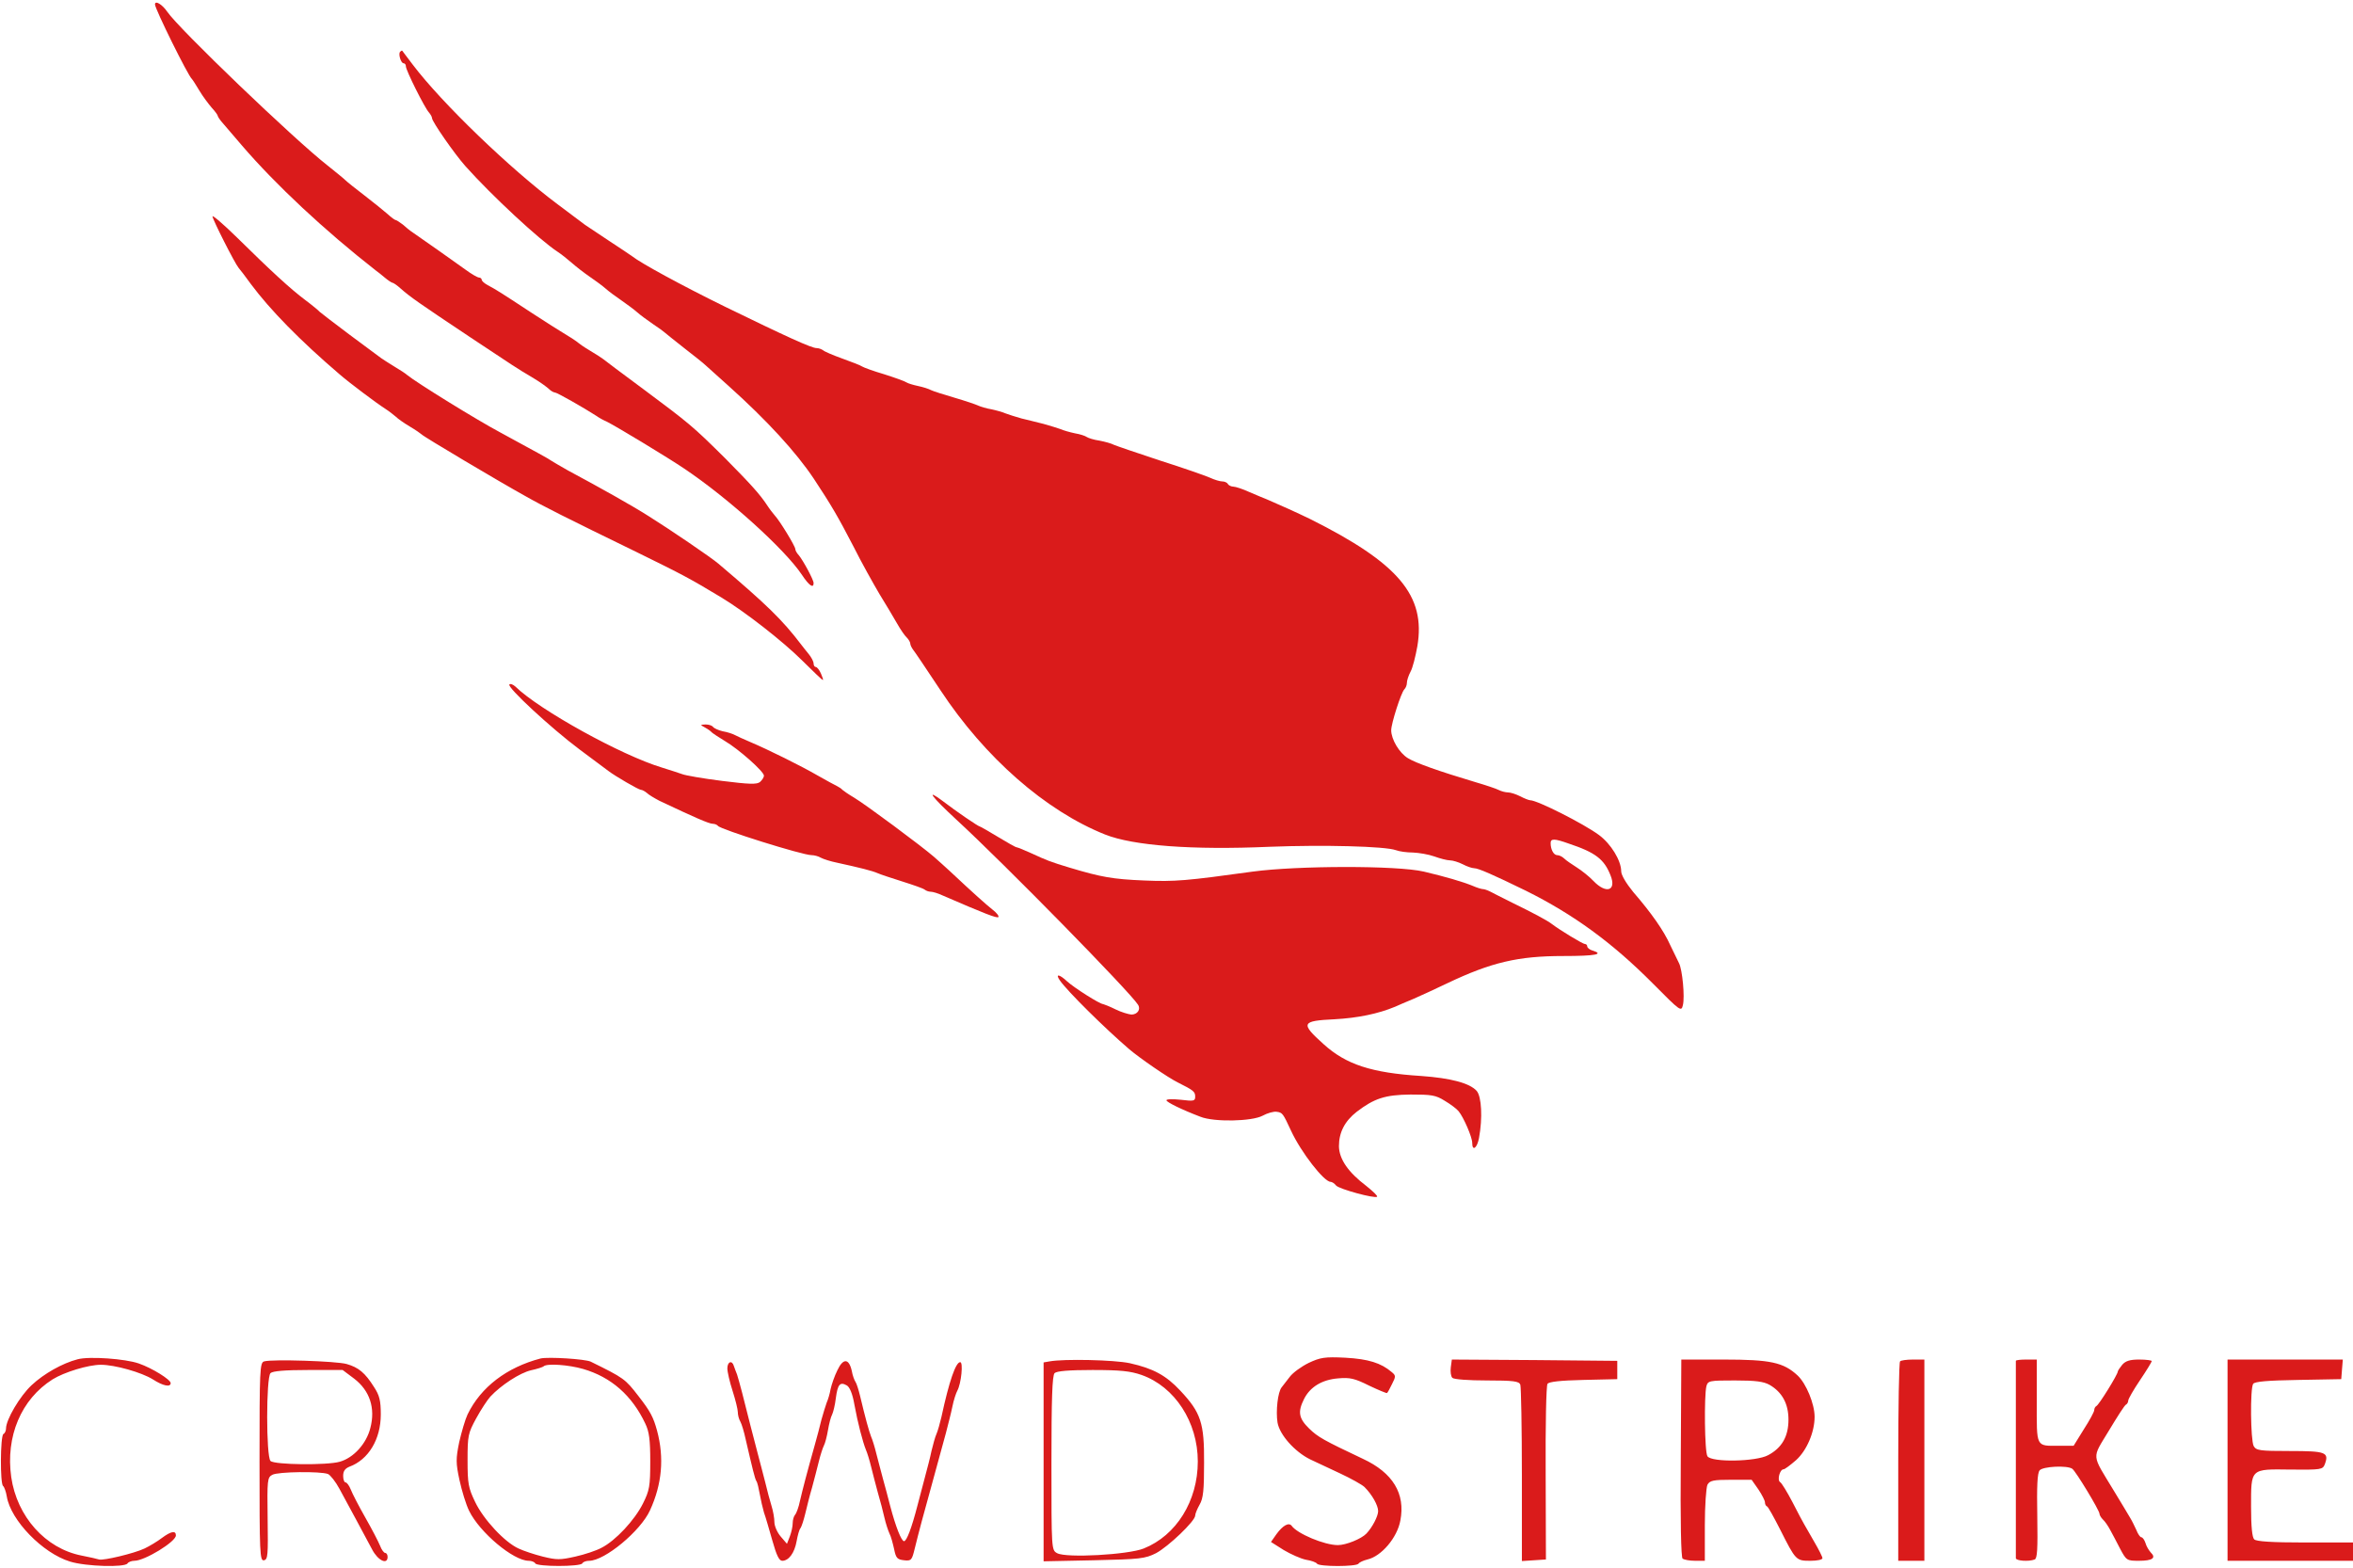
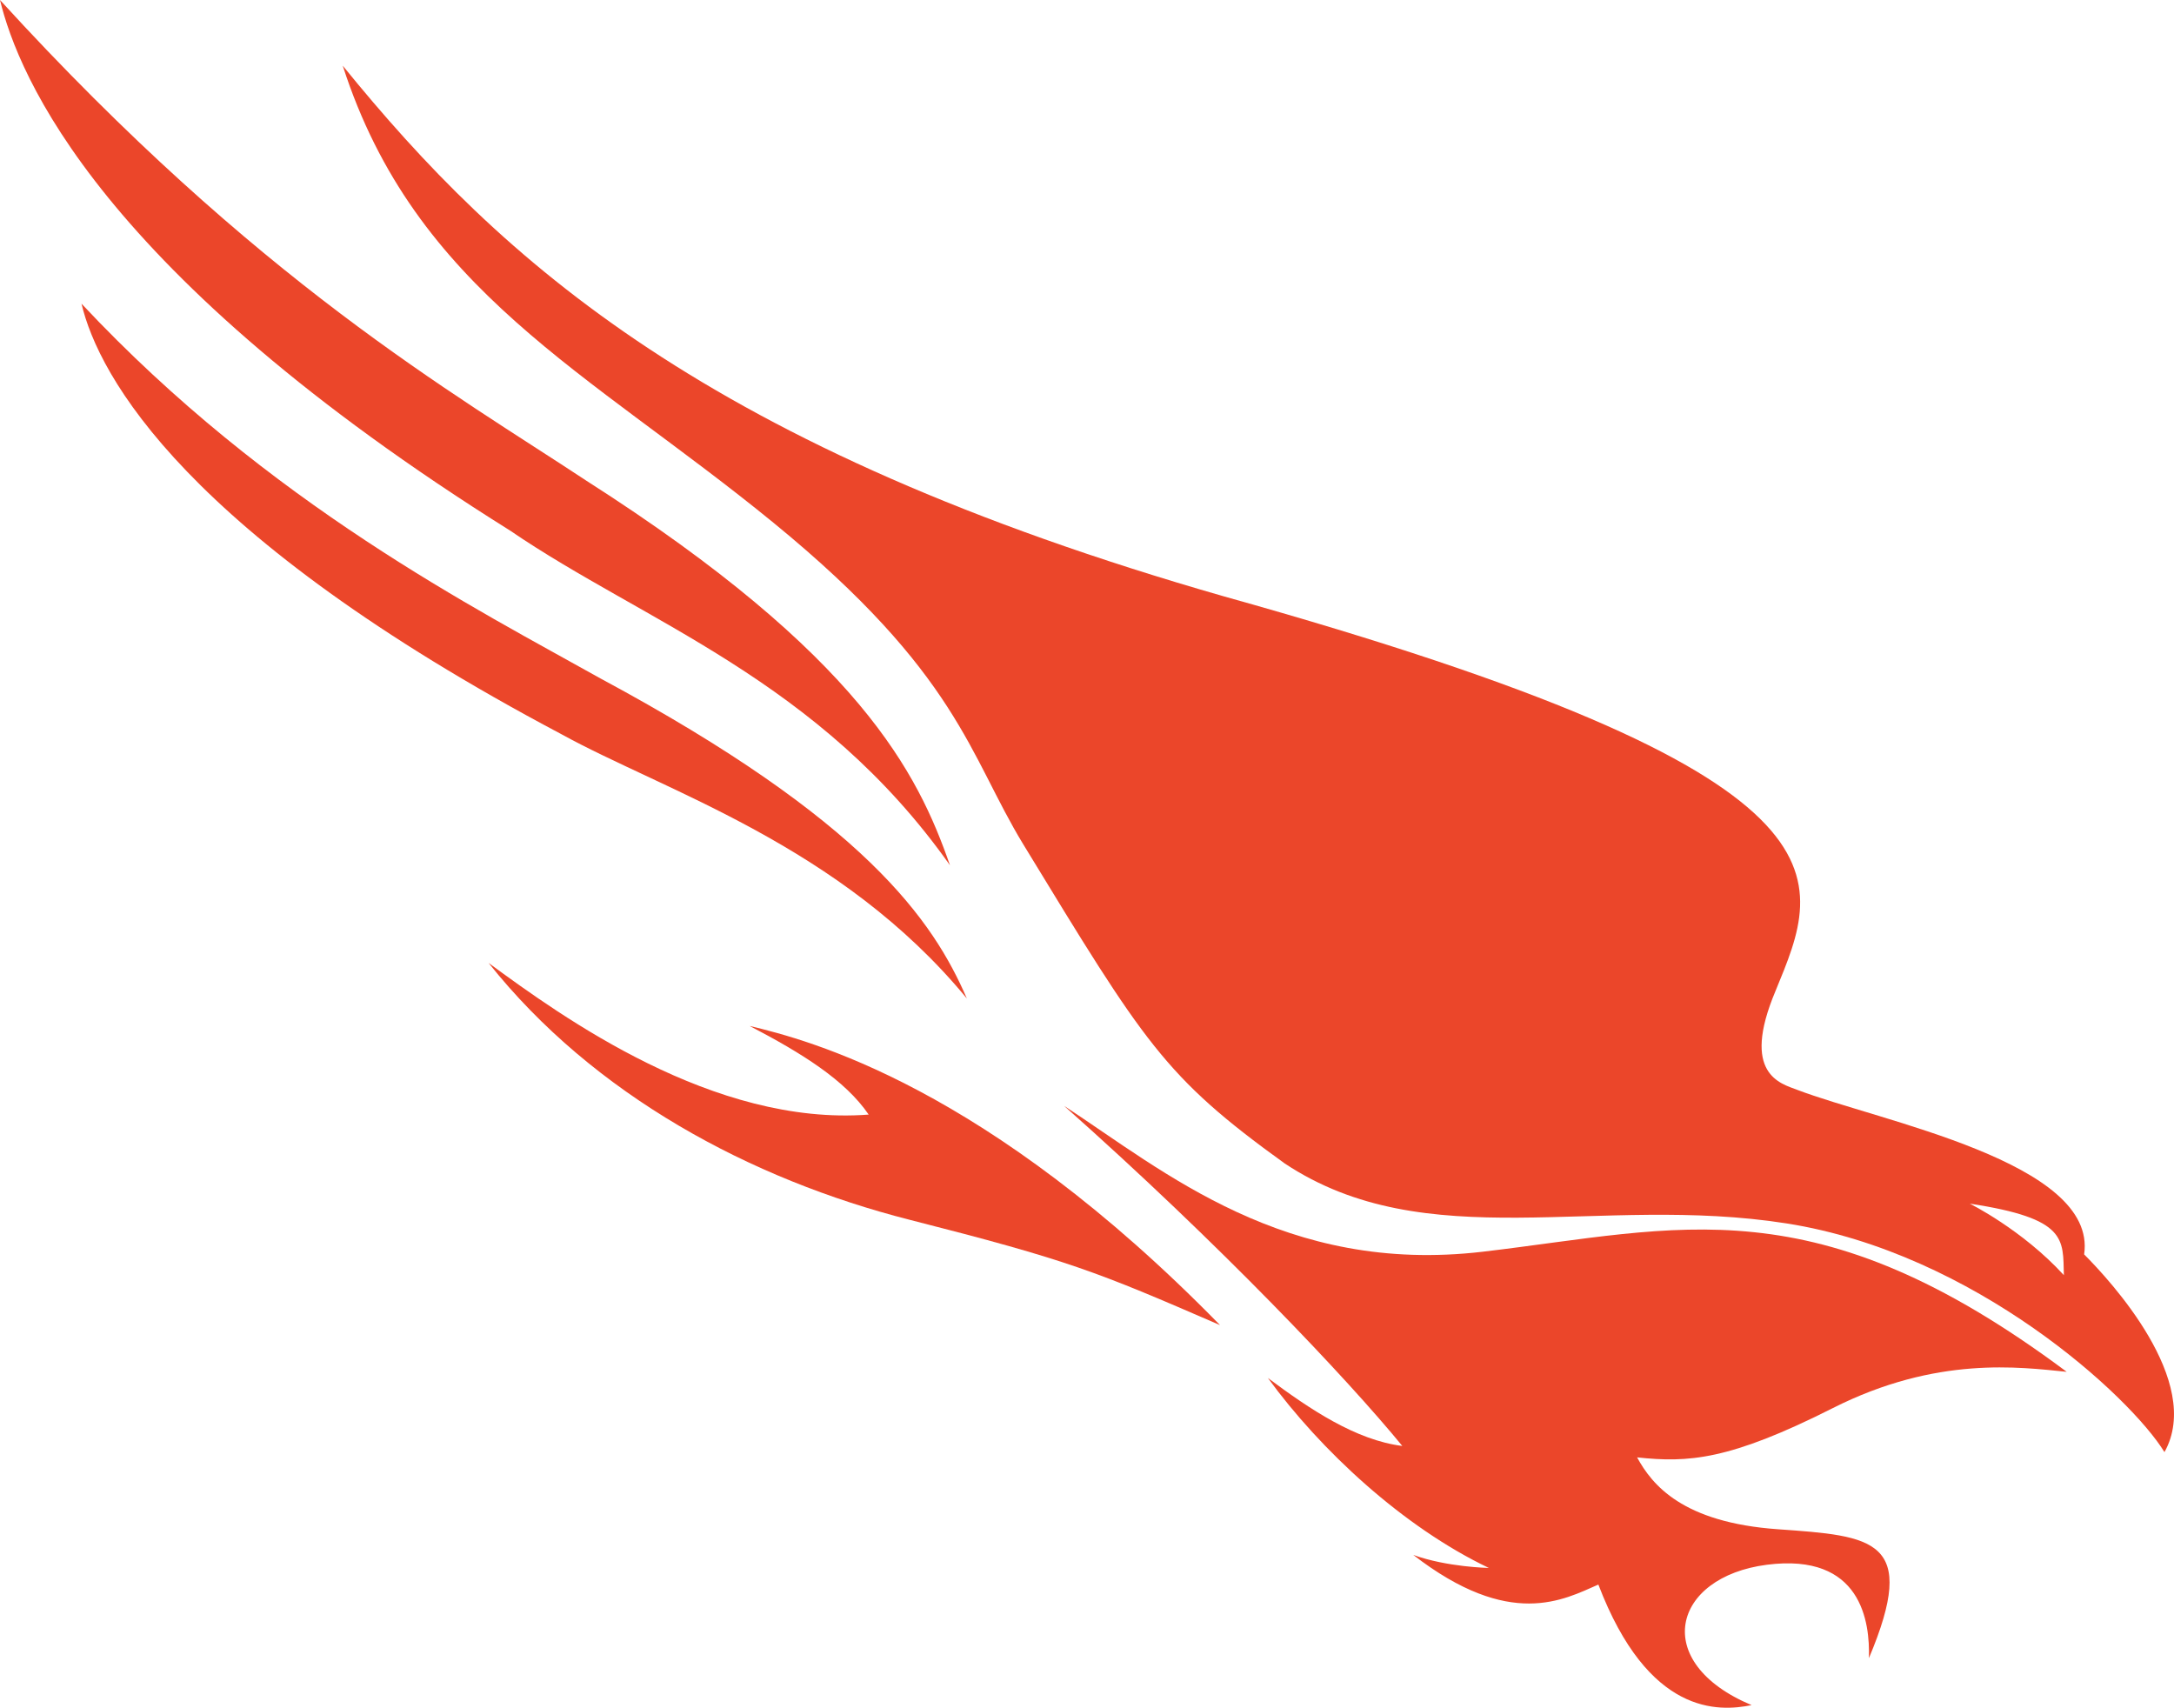
- <svg xmlns="http://www.w3.org/2000/svg" viewBox="-.3 3.8 900.3 599.8">
-   <g fill="#da1b1b">
-     <path d="m59 5.5c0 1.7 12.6 27.2 14.1 28.5.3.3 1.6 2.3 2.9 4.5s3.5 5.1 4.7 6.5c1.3 1.4 2.3 2.8 2.3 3.1s.9 1.7 2.1 3c1.1 1.3 4.4 5.1 7.2 8.4 12.9 15 31.5 32.4 51.2 47.8.6.4 2.1 1.6 3.4 2.7s2.7 2 3 2 1.8 1 3.1 2.2c3.6 3.2 7.2 5.7 26.1 18.3 17.5 11.6 17.8 11.9 24.9 16.1 2.5 1.5 5.1 3.4 5.8 4.1s1.8 1.3 2.3 1.3c.7 0 10.8 5.7 15.9 9 .8.6 2.6 1.6 4 2.2 3.6 1.8 23.6 13.9 29.5 17.9 17 11.4 38.5 30.9 45 40.6 2.7 4.1 4.5 5.4 4.5 3.2 0-1.3-4.1-8.8-5.7-10.7-.7-.7-1.3-1.8-1.3-2.3 0-1.1-6-10.9-7.8-12.8-.7-.8-2.1-2.6-3-4-2.7-4.1-6-7.8-16.2-18.1-12.3-12.2-13.7-13.3-31-26.2-8-5.9-14.9-11.1-15.5-11.6-.5-.4-2.8-1.9-5-3.2s-4.2-2.7-4.5-3-2.3-1.7-4.5-3-8.5-5.3-14-8.9c-11.1-7.3-13-8.5-16.2-10.2-1.3-.7-2.3-1.6-2.3-2.1 0-.4-.5-.8-1-.8-.6 0-3-1.4-5.3-3.1-3.9-2.8-15.9-11.3-20-14.1-1.1-.7-2.8-2.1-3.9-3.1-1.2-.9-2.4-1.7-2.7-1.7s-1.7-1-3.1-2.3c-1.4-1.2-5.3-4.4-8.7-7s-6.8-5.3-7.5-6-3.8-3.2-6.8-5.6c-12.9-10.1-56.9-52.3-61.3-58.8-1.9-2.8-4.7-4.5-4.7-2.8z" />
-     <path d="m152.8 23.6c-.8.8.3 4.4 1.3 4.4.5 0 .9.5.9 1.2 0 1.5 7.2 15.9 8.8 17.6.6.7 1.2 1.7 1.2 2.2 0 1.3 8.6 13.7 12.8 18.4 10 11.2 28.2 28.1 35.2 32.7 1.4.9 3.9 2.9 5.5 4.3 1.7 1.5 4.8 3.9 7 5.4s4.9 3.5 5.9 4.4c1.1 1 3.8 3 6 4.5 2.3 1.6 5 3.6 6 4.5 1.1 1 3.8 3 6 4.5 2.3 1.5 4.3 3 4.6 3.3s3.7 3 7.5 6c3.9 3 7.5 5.9 8.1 6.5.6.5 4.6 4.1 8.9 8 14.6 13.1 25.8 25.3 32.6 35.5 6.6 10 9.2 14.4 15.1 25.8 3.1 6.2 7.7 14.4 10 18.3 2.4 3.9 5.4 8.9 6.7 11.2s3 4.8 3.8 5.5c.7.7 1.3 1.8 1.3 2.3s.5 1.5 1 2.2c.6.7 5.3 7.7 10.6 15.7 16.9 25.6 40.1 46 62.9 55.1 10.8 4.3 33.4 6 63 4.7 20.6-.8 44.2-.2 48.3 1.3 1.3.5 4.2.9 6.5.9 2.3.1 6 .7 8.2 1.5s4.9 1.5 6 1.5 3.3.7 4.9 1.5c1.5.8 3.5 1.5 4.3 1.5 1.6 0 7.1 2.4 19.8 8.6 18.3 9.1 33.1 19.9 48.7 35.6 10.4 10.5 10.8 10.8 11.4 8.2.8-3.1-.2-13.7-1.5-16.1-.5-1-2-4.1-3.3-6.8-2.5-5.6-7.2-12.3-14.2-20.4-2.7-3.3-4.6-6.5-4.6-7.9 0-4.1-3.9-10.5-8.5-13.9-5.8-4.3-23.6-13.3-26.3-13.3-.5 0-2.3-.7-3.8-1.5-1.6-.8-3.7-1.5-4.7-1.5-.9 0-2.5-.4-3.5-.9-.9-.5-5.1-1.9-9.2-3.1-13.7-4.1-22.5-7.2-25.6-9.1-3.3-2-6.4-7.2-6.4-10.7 0-2.6 3.8-14.4 5-15.6.6-.6 1-1.7 1-2.5 0-.9.6-2.8 1.4-4.3.8-1.4 1.9-5.8 2.6-9.7 3.3-19.4-7.2-31.8-41-48.7-4.5-2.2-12.7-5.9-16.5-7.5-1.1-.4-4.1-1.7-6.7-2.8-2.6-1.2-5.4-2.1-6.2-2.1s-1.8-.5-2.1-1c-.3-.6-1.3-1-2.2-1-.8 0-2.9-.6-4.6-1.4-1.8-.8-10.4-3.8-19.2-6.6-8.8-2.9-16.7-5.6-17.6-6-.9-.5-3.4-1.2-5.5-1.6-2.2-.3-4.3-1-4.9-1.4-.5-.4-2.6-1.1-4.5-1.4-1.9-.4-4.4-1.1-5.5-1.6-1.1-.4-4-1.3-6.5-2-2.5-.6-6.3-1.6-8.5-2.1-2.2-.6-4.9-1.5-6-1.9-1.1-.5-3.6-1.2-5.5-1.6-1.9-.3-4.1-1-5-1.4-.8-.4-4.9-1.8-9-3s-8.2-2.5-9-2.9c-.9-.5-3.1-1.2-5-1.6s-3.9-1-4.5-1.4c-.5-.4-4.4-1.8-8.5-3.1-4.1-1.2-7.9-2.6-8.5-3-.5-.4-3.9-1.7-7.5-3s-6.9-2.7-7.4-3.2c-.6-.4-1.6-.8-2.4-.8-2 0-11.4-4.3-35.2-15.9-16.7-8.2-32.1-16.6-35.5-19.3-.5-.4-4.6-3.1-9-6s-8.4-5.6-9-6c-.5-.4-5.2-3.9-10.4-7.8-18.1-13.5-44.4-38.8-55.5-53.5-2.1-2.8-3.9-5.1-4-5.3-.2-.1-.5.1-.8.4zm447.2 303c10.2 3.4 13.5 6 15.9 12.1 2.4 5.9-1.6 7.3-6.5 2.2-1.6-1.7-4.5-4-6.4-5.2s-4.1-2.7-4.8-3.4-1.9-1.3-2.7-1.3c-1.3 0-2.5-2.1-2.5-4.6 0-1.8 1.4-1.8 7 .2zm-519-240c0 1.1 8.5 17.9 10 19.7.6.7 2.7 3.4 4.7 6.2 7.3 9.8 18.7 21.5 33.9 34.5 3.8 3.3 14.2 11.1 17.5 13.2 1.4.9 3.2 2.3 4 3 .8.8 3.2 2.5 5.4 3.8s4.2 2.7 4.5 3c.6.8 30.1 18.3 39.5 23.5 7.4 4.2 15.4 8.2 43.5 21.9 16.5 8.1 19.6 9.7 31.7 17 9.1 5.5 23.7 16.9 31 24.2 4.1 4.1 7.6 7.4 7.8 7.4.3 0-.1-1.1-.7-2.5s-1.5-2.5-2-2.5c-.4 0-.8-.6-.8-1.3 0-.8-.9-2.5-2-3.8s-2.3-2.9-2.7-3.4c-7.3-9.6-13.3-15.4-31.7-31-2.5-2.2-19-13.4-26.7-18.2-6.1-3.9-18.4-10.8-30.9-17.5-3-1.7-5.9-3.4-6.5-3.8-.9-.7-5.2-3-19.5-10.8-9-4.8-31.8-18.9-35.5-21.9-.5-.5-2.8-2-5-3.3s-4.4-2.8-5-3.2c-.5-.4-5.9-4.4-12-8.9-6-4.5-11.2-8.5-11.5-8.8-.3-.4-2.7-2.4-5.5-4.5-5.6-4.2-12.8-10.8-26.2-24-5.1-5-9.3-8.6-9.3-8zm113.6 179.1c-1 1 15.8 16.6 26.9 24.9 5.5 4.1 10.5 7.8 11 8.2 2.6 2 11.6 7.2 12.4 7.2.5 0 1.6.6 2.3 1.2.7.7 2.9 2 4.8 3 13.3 6.3 19 8.8 20.4 8.8.8 0 1.7.4 2 .8.8 1.3 32.3 11.2 35.8 11.2 1 0 2.6.4 3.6 1 .9.5 3.7 1.4 6.2 1.9 8.7 1.9 13.5 3.1 15.5 4 1.1.5 5.4 1.9 9.5 3.2s7.9 2.6 8.5 3.1c.5.4 1.5.8 2.3.8s2.8.6 4.5 1.4c16.4 7.1 20.8 8.8 21.4 8.3.3-.4-.7-1.7-2.3-2.9-2.5-2-6.9-5.9-16.4-14.8-1.5-1.4-4.2-3.8-6-5.4-5-4.3-26-19.9-30.5-22.6-2.2-1.3-4.2-2.7-4.5-3-.3-.4-1.2-1-2-1.4s-4.2-2.2-7.5-4.1c-6.2-3.6-18.9-9.9-26-12.9-2.2-.9-4.7-2.1-5.5-2.5-.9-.5-3-1.2-4.8-1.5-1.7-.4-3.4-1.2-3.7-1.7-.4-.5-1.6-.9-2.8-.9-2.2.1-2.2.1-.2 1.2 1.1.6 2.2 1.4 2.5 1.8.3.3 2.5 1.8 5 3.3 5.3 3.1 15 11.7 15 13.3 0 .6-.7 1.7-1.5 2.4-1.2 1-4.1.9-14.5-.4-7.2-.9-14.1-2.1-15.3-2.6-1.2-.4-4.7-1.6-7.7-2.5-15.6-4.7-47-22.1-56.1-31-.9-.8-1.9-1.2-2.3-.8z" />
-     <path d="m365.5 317.3c18.7 17.2 66.6 66.1 69.6 70.9 1.2 1.8-.2 3.8-2.5 3.8-1.1-.1-3.9-.9-6.1-2s-4.3-1.9-4.7-2c-1.3 0-11.2-6.3-13.8-8.7-3-2.8-4.6-3-2.8-.4 2.9 4.2 17.4 18.5 26.5 26.3 4.1 3.5 15 11 18.7 12.8 6 3 6.6 3.5 6.6 5.4 0 1.7-.5 1.8-5.5 1.2-3-.3-5.5-.3-5.5.2 0 .7 5.9 3.6 13 6.3 5.2 2.1 19.7 1.8 23.8-.4 1.8-1 4.3-1.7 5.4-1.5 2.2.3 2.4.6 5.5 7.3 3.8 8.2 12.6 19.5 15.1 19.5.5 0 1.5.6 2.1 1.4 1.2 1.4 14.9 5.1 15.7 4.3.3-.3-1.6-2.1-4.1-4.1-7-5.3-10.4-10.3-10.5-15.2 0-5.3 2.2-9.6 6.8-13.2 6.7-5.1 10.8-6.5 20.6-6.6 8 0 9.6.2 13.1 2.4 2.2 1.3 4.6 3.1 5.3 4 1.9 2.3 5.2 9.9 5.2 12.1 0 3.4 1.9 2 2.6-1.9 1.4-7.6 1-15.8-.9-18-2.7-3-10-4.9-21.2-5.7-19.1-1.2-28.8-4.4-37.4-12.2-8.9-8-8.5-8.9 4.2-9.5 9-.5 16.7-2.1 23.2-4.8 1.1-.5 4.3-1.9 7-3 2.8-1.2 8.6-3.9 13-6 16.8-8 27.1-10.4 44.3-10.4 12.5 0 15.8-.7 11.2-2.1-1.1-.3-2-1.1-2-1.6s-.4-.9-.9-.9c-.8 0-9.4-5.2-12.7-7.7-1.5-1.2-7.1-4.2-14.9-8-3.8-1.9-7.8-3.9-8.7-4.4-1-.5-2.2-.9-2.7-.9s-2.2-.5-3.8-1.2c-4.1-1.7-10.8-3.6-18.8-5.5-10.2-2.4-48.5-2.3-65.5 0-25.3 3.5-29.7 3.9-41.5 3.4-12.1-.5-16.5-1.3-28.5-4.9-7.3-2.2-8.6-2.7-15.1-5.7-2.5-1.1-4.9-2.1-5.2-2.1-.4 0-3.6-1.8-7.2-4s-6.8-4-7-4c-.5 0-8.9-5.7-14.1-9.7-6.8-5.1-4.3-1.7 5.1 7zm-336.1 206.6c-5.8 1.5-12.9 5.5-17.6 9.9-4.5 4.2-9.8 13.2-9.8 16.6 0 .8-.4 1.8-1 2.1-1.2.8-1.3 19.2-.1 19.9.4.3 1.1 2.1 1.4 4 1.5 9.1 13.7 21.7 24.2 24.9 6.1 1.9 21 2.3 22 .7.3-.5 1.5-1 2.6-1 4 0 15.9-7.3 15.9-9.7 0-2-1.9-1.6-5.4 1-1.7 1.3-4.7 3.1-6.6 4-4 1.9-15.8 4.7-17.4 4.2-.6-.2-3.6-.9-6.7-1.5-13.8-2.7-24.7-14.9-26.9-30-2.2-15.6 3.8-29.8 15.8-37.4 4.5-2.8 13.7-5.6 18.5-5.6 5.3 0 15.6 2.9 19.9 5.6 3.9 2.5 6.8 3.1 6.8 1.4 0-1.3-7-5.7-12.2-7.5-5.1-1.8-19-2.8-23.4-1.6zm177.1-.3c-12.9 3.4-22.8 10.9-27.9 21.4-.9 1.9-2.3 6.7-3.2 10.6-1.3 6.4-1.3 8 .1 14.5.9 4.1 2.5 9.4 3.7 11.8 4 8.2 16.9 19.1 22.8 19.1 1 0 2.2.4 2.5 1 .8 1.3 17.2 1.3 18 0 .3-.6 1.5-1 2.6-1 6 0 19.7-11.4 23.3-19.3 4.6-10 5.5-20.1 2.7-30.5-1.4-5.1-2.5-7.3-7.1-13.2-5.1-6.6-5.5-6.9-18.3-13.2-2.1-1-16.3-1.9-19.2-1.2zm16.3 4c10.7 3.1 18.7 10.1 23.8 20.9 1.5 3.1 1.9 6.2 1.9 14.5 0 9.5-.3 11.1-2.8 16.1-3.2 6.4-10.5 14.2-15.8 16.9-2 1.1-6.5 2.6-10.1 3.4-5.8 1.3-7.1 1.3-12.4 0-3.2-.8-7.4-2.2-9.3-3.1-5.3-2.4-13.4-11.1-16.6-17.8-2.6-5.4-2.9-7-2.9-16 0-9.4.2-10.3 3.3-16 1.8-3.3 4.3-7.1 5.4-8.3 4.1-4.4 11.3-9.1 15.6-10.1 2.3-.5 4.5-1.2 4.8-1.5 1.2-1.2 9.6-.6 15.1 1zm277.6-2.3c-2.8 1.4-6 3.7-7.2 5.3s-2.6 3.4-3.1 4c-1.5 1.8-2.3 9.1-1.6 13.5.8 4.7 6.6 11.2 12.5 14.1 1.9.9 7 3.3 11.3 5.3s8.6 4.4 9.5 5.3c2.9 2.9 5.2 7 5.2 9.2 0 1.9-2.2 6.2-4.5 8.6-1.9 2-7.8 4.4-10.9 4.4-5.2 0-15.6-4.4-17.7-7.4-1.1-1.4-3.4-.1-5.8 3.2l-2.1 3 4.9 3.1c2.7 1.6 6.5 3.3 8.5 3.7 2 .3 3.9 1 4.2 1.5.7 1.2 15.1 1.2 15.9 0 .3-.5 1.8-1.2 3.4-1.6 5.3-1.2 11.4-8.3 12.6-14.9 2-10.3-2.9-18.3-14.3-23.6-15-7.1-17.2-8.3-20.6-11.6-4-3.9-4.4-6.4-2-11.2 2.3-4.7 6.9-7.5 13.1-8 4.5-.4 6.3 0 11.9 2.8 3.6 1.7 6.7 3 6.8 2.8.2-.1 1.1-1.7 1.9-3.4 1.5-2.9 1.5-3.3-.1-4.6-4.1-3.5-8.9-5-17.7-5.5-8-.4-9.6-.1-14.1 2zm-399.6-.6c-1.7.4-1.8 3.1-1.8 38.4 0 35.2.1 38 1.7 37.7 1.5-.3 1.6-1.9 1.4-16-.2-14.8-.1-15.7 1.8-16.7 2.1-1.2 18.5-1.4 21.3-.3.9.4 2.9 2.9 4.4 5.7 3.4 6.2 9.5 17.6 12.5 23.2 2.2 4.2 5.9 6 5.9 2.8 0-.8-.4-1.5-.9-1.5s-1.4-1.2-2-2.8c-.6-1.5-3.1-6.3-5.6-10.7s-5-9.2-5.6-10.8c-.6-1.5-1.5-2.7-2-2.7s-.9-1.1-.9-2.5c0-1.8.7-2.8 2.4-3.5 7.3-2.7 12-10.5 12-20 0-5.3-.5-7.3-2.6-10.5-3.4-5.4-5.9-7.5-10.5-8.8-3.9-1.1-28.4-1.9-31.5-1zm34.4 6.6c6 4.6 8.2 11.3 6.2 18.9-1.5 6-6.4 11.4-11.7 12.9-4.8 1.4-25 1.2-26.5-.3-1.7-1.7-1.7-31.9 0-33.6.8-.8 5.5-1.2 14.4-1.2h13.2zm184.9-3.2c-1.1 2.2-2.2 5.4-2.6 7.2-.3 1.8-1 4.1-1.5 5.2-.4 1.1-1.3 4-2 6.5-.6 2.5-1.7 6.7-2.5 9.5-3.1 11-4.7 17.2-5.7 21.5-.5 2.5-1.4 4.9-1.9 5.4-.5.6-.9 2-.9 3.2 0 1.3-.5 3.5-1.1 5.1l-1.1 2.8-2.4-2.8c-1.3-1.5-2.4-4-2.4-5.5s-.5-4.3-1.1-6.2-1.7-6-2.4-9c-.8-3-2.1-8.2-3-11.5-1.6-6-3.5-13.5-5.9-23-.7-2.8-1.6-5.8-1.9-6.8-.4-.9-.9-2.4-1.2-3.2-.7-2.4-2.5-1.7-2.5.9 0 1.3.9 5.2 2 8.6s2 7.1 2 8.1c0 1.1.4 2.7 1 3.7.5.9 1.4 3.9 2 6.7 2.6 11.2 3.5 15 4.1 16 .4.5.9 2.8 1.3 5s1.1 5.3 1.6 7c.6 1.6 2 6.5 3.2 10.7 1.6 5.7 2.6 7.8 3.8 7.8 2.5 0 4.7-3 5.5-7.5.4-2.2 1-4.5 1.5-5 .4-.6 1.2-3 1.8-5.5s1.7-7 2.6-10c.8-3 2-7.5 2.6-10s1.5-5.2 1.9-6c.5-.9 1.2-3.6 1.6-6s1.1-5.1 1.6-6c.4-.8 1.1-3.6 1.4-6.2.7-5.3 1.6-6.4 4.2-4.9 1.1.6 2.2 3.2 2.9 7.3 1.3 7.1 3.2 14.3 4.4 17.3.5 1.1 1.4 4 2 6.5s1.8 7 2.6 10c.9 3 2 7.3 2.5 9.5s1.4 4.9 1.9 6c.6 1.1 1.3 3.8 1.8 6 .7 3.5 1.2 4 3.8 4.3 2.8.3 3 0 4.1-4.5.6-2.6 1.9-7.4 2.7-10.5.9-3.2 2.3-8.3 3.1-11.3 1.5-5.4 2.9-10.6 6.1-22.3.8-3.1 2-7.7 2.5-10.2s1.4-5.2 1.9-6.1c1.5-2.8 2.3-10.9 1.1-10.9-1.7 0-4.2 7.1-7.2 21-.6 2.5-1.4 5.4-1.9 6.5s-1.3 4-1.9 6.5c-.5 2.5-1.7 7-2.5 10s-2.1 8-2.9 11c-2.2 8.5-4.1 13.5-5.1 13.5s-3.2-5.5-5.3-13.5c-.8-3-2-7.8-2.8-10.5-.7-2.8-1.9-7-2.5-9.5s-1.5-5.4-2-6.5c-.8-2-2.3-7.5-4.2-15.5-.6-2.5-1.4-5-1.8-5.5-.4-.6-1.1-2.4-1.4-4.2-1.1-4.8-3.3-4.9-5.5-.2zm81.2-3.4-2.3.4v76.1l19.3-.4c17.7-.4 19.5-.6 23.7-2.7 4.7-2.5 15-12.3 15-14.4 0-.7.8-2.6 1.7-4.2 1.4-2.4 1.7-5.6 1.7-16 .1-15.2-1.2-19.2-9.1-27.6-5.5-5.9-10.4-8.5-19.3-10.5-6-1.3-25.3-1.7-30.7-.7zm35.2 5.2c12.7 4.5 21.5 18 21.5 33.1s-8.2 28.3-20.7 33.3c-6 2.4-29.6 3.7-33.1 1.8-2.2-1.2-2.2-1.3-2.2-34.4 0-24.6.3-33.6 1.2-34.5.8-.8 5.5-1.2 14.5-1.2 10.6 0 14.5.4 18.8 1.9zm118.3-2.9c-.2 1.6 0 3.4.6 4s6.2 1 13.2 1c10.2 0 12.3.3 12.8 1.6.3.9.6 16.4.6 34.5v33l4.6-.3 4.6-.3-.1-33c-.1-18.2.2-33.5.7-34.2.5-.8 4.9-1.3 13.7-1.5l13-.3v-7l-31.6-.3-31.7-.2zm88 34.7c-.2 24.4.1 38.1.7 38.5s2.7.8 4.8.8h3.7v-13.6c0-7.4.5-14.4 1-15.5.9-1.6 2.2-1.9 9-1.9h7.9l2.6 3.7c1.4 2.1 2.5 4.3 2.5 4.9 0 .7.3 1.4.8 1.6.4.1 2.6 4.1 5 8.8 6 11.9 6.1 12 11.6 12 2.5 0 4.6-.4 4.6-1 0-.5-1.4-3.3-3.1-6.2s-3.4-6-3.9-6.8-2.5-4.6-4.5-8.5c-2-3.8-4.1-7.3-4.7-7.6-1.2-.8-.1-4.9 1.3-4.9.5 0 2.6-1.6 4.8-3.5 4.1-3.7 7.1-10.7 7.1-16.6 0-4.9-3.2-12.7-6.5-15.8-5.4-5-10.3-6.1-28.3-6.1h-16.2zm34-28c4.8 2.8 7.2 7.2 7.2 13.3 0 6.4-2.5 10.8-7.8 13.6-4.6 2.5-21.7 2.8-23.2.4-1.1-1.6-1.3-23.1-.4-26.8.6-2.1 1.1-2.2 10.9-2.2 7.9 0 11 .4 13.3 1.7zm49.9-9c-.4.3-.7 17.7-.7 38.5v37.8h10v-77h-4.3c-2.4 0-4.7.3-5 .7zm44.3-.2v75.5c0 1 4.9 1.4 7.2.5 1-.4 1.2-3.9 1-16.6-.2-11.4 0-16.4.9-17.5 1.2-1.5 10.5-2 12.5-.6 1.3.9 10.4 15.9 10.4 17.2 0 .5.6 1.5 1.3 2.2.8.7 2 2.5 2.8 4 .8 1.4 2.5 4.7 3.8 7.2 2.4 4.5 2.6 4.6 7.2 4.6 5.2 0 6.7-1.1 4.5-3.2-.7-.8-1.7-2.4-2-3.6-.4-1.2-1.1-2.2-1.6-2.2-.4 0-1.3-1.2-1.9-2.8-.7-1.5-1.7-3.6-2.4-4.7s-3.4-5.8-6.2-10.3c-8.7-14.4-8.5-12-1.9-23 3.2-5.3 6.1-9.9 6.6-10 .4-.2.8-.9.8-1.5s2-4.1 4.5-7.8 4.5-7 4.5-7.3-2.1-.6-4.8-.6c-3.5 0-5.2.5-6.5 2-.9 1.1-1.7 2.3-1.7 2.6 0 1.1-7.3 12.9-8.2 13.2-.4.2-.8.9-.8 1.5 0 .7-1.8 4-4 7.4l-3.9 6.3h-5.5c-9.1 0-8.6.9-8.6-17.1v-15.9h-4c-2.2 0-4 .2-4 .5zm81 38v38.5h48v-7h-18.3c-12.9 0-18.7-.4-19.5-1.2s-1.2-5-1.2-12.4c0-14.9-.4-14.5 15.3-14.3 11.5.1 12.1 0 12.9-2 1.7-4.6.5-5.1-13.3-5.1-11.7 0-12.9-.2-13.9-1.9-1.2-2.3-1.4-22-.2-23.8.6-.9 5.6-1.3 17.2-1.5l16.5-.3.3-3.8.3-3.7h-44.1z" />
+ <svg xmlns="http://www.w3.org/2000/svg" viewBox="63.367 2.56 125.561 98.626" version="1.1">
+   <g id="Designs" stroke="none" stroke-width="1" fill="none" fill-rule="evenodd">
+     <g id="Style-Guide" transform="translate(-205, -840)">
+       <g id="TopRow" transform="translate(205, 840)">
+         <g id="Logo1" transform="translate(0, 2)">
+           <path d="M182.731,79.786 C180.028,79.517 175.23,78.848 169.226,81.879 C163.226,84.91 160.864,85.041 157.919,84.727 C158.784,86.313 160.539,88.49 166.056,88.878 C171.572,89.268 174.209,89.438 171.307,96.323 C171.373,94.243 170.889,90.223 165.412,90.928 C159.939,91.635 158.659,96.571 164.532,99.035 C162.622,99.419 158.574,99.648 155.682,92.072 C153.679,92.943 150.591,94.691 144.991,90.36 C146.941,91.068 149.355,91.112 149.355,91.112 C144.383,88.736 139.637,84.316 136.594,80.14 C139.006,81.939 141.667,83.731 144.358,84.067 C141.178,80.181 133.824,72.411 124.825,64.427 C130.611,68.21 137.592,74.193 149.017,72.848 C160.443,71.503 168.123,68.881 182.731,79.786" id="Fill-13" fill="#EB462A" />
+           <path d="M133.83,77.088 C126.663,73.979 125.129,73.355 115.919,71.009 C106.706,68.665 97.644,63.788 91.587,56.174 C95.86,59.308 104.581,65.613 113.538,64.93 C112.176,62.934 109.665,61.378 106.663,59.81 C110.057,60.624 120.303,63.248 133.83,77.088" id="Fill-15" fill="#EB462A" />
+           <path d="M118.232,50.53 C116.384,45.223 113.052,38.427 97.246,28.33 C89.548,23.242 78.247,16.853 63.367,0.56 C64.431,4.951 69.133,16.372 92.823,31.199 C100.606,36.517 110.65,39.799 118.232,50.53" id="Fill-17" fill="#EB462A" />
+           <path d="M119.208,58.224 C117.263,53.731 113.356,47.968 98.044,39.74 C90.985,35.778 78.922,29.685 68.074,18.098 C69.059,22.281 74.094,31.47 95.762,42.946 C101.762,46.257 111.907,49.362 119.208,58.224" id="Fill-19" fill="#EB462A" />
+           <path d="M134.059,35.003 C104.213,26.45 92.344,15.656 83.162,4.354 C87.354,17.362 97.355,22.016 108.037,30.748 C118.72,39.482 119.328,44.175 122.474,49.334 C129.484,60.828 130.599,62.727 137.557,67.746 C145.756,73.194 155.673,69.507 166.552,71.215 C177.43,72.923 186.421,81.227 188.377,84.423 C190.658,80.348 185.21,74.477 183.738,73.004 C184.523,67.666 171.922,65.321 167.15,63.494 C166.214,63.136 163.894,62.598 165.906,57.808 C168.618,51.197 171.443,45.445 134.059,35.003 M177.133,70.074 C182.792,70.93 182.507,72.132 182.568,74.204 C180.16,71.57 177.133,70.074 177.133,70.074" id="Fill-21" fill="#EB462A" />
+         </g>
+       </g>
+     </g>
  </g>
</svg>
